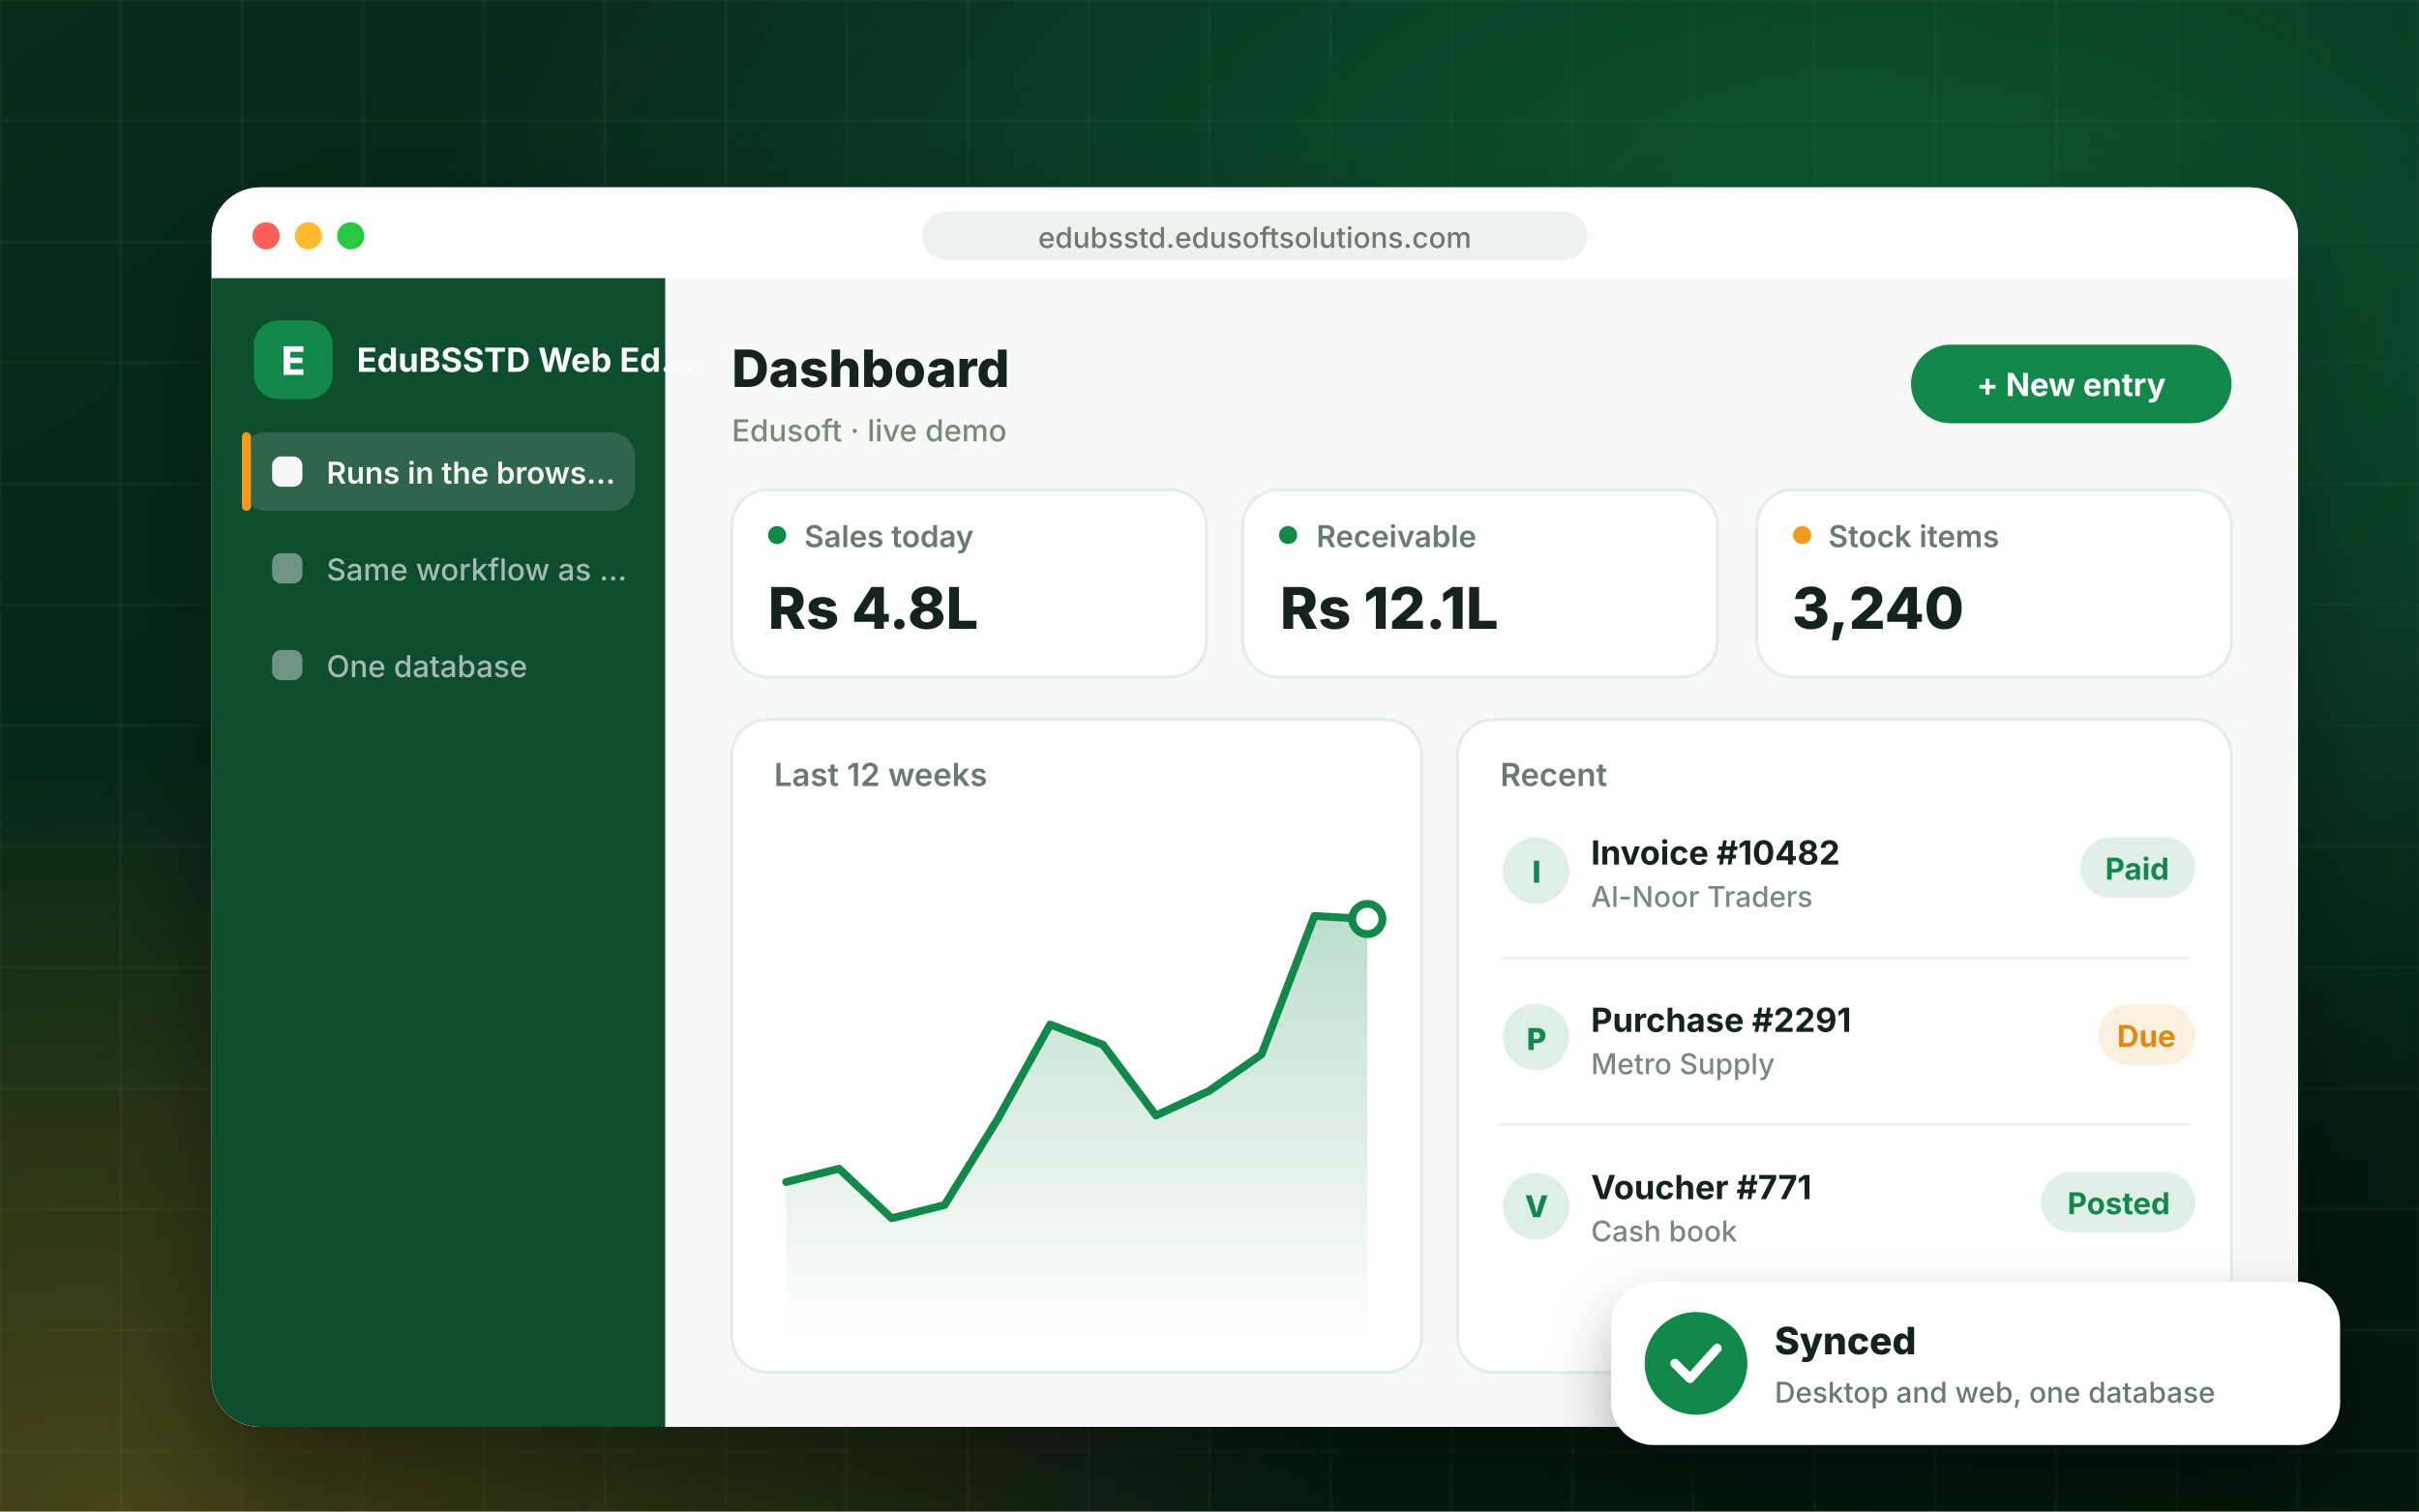
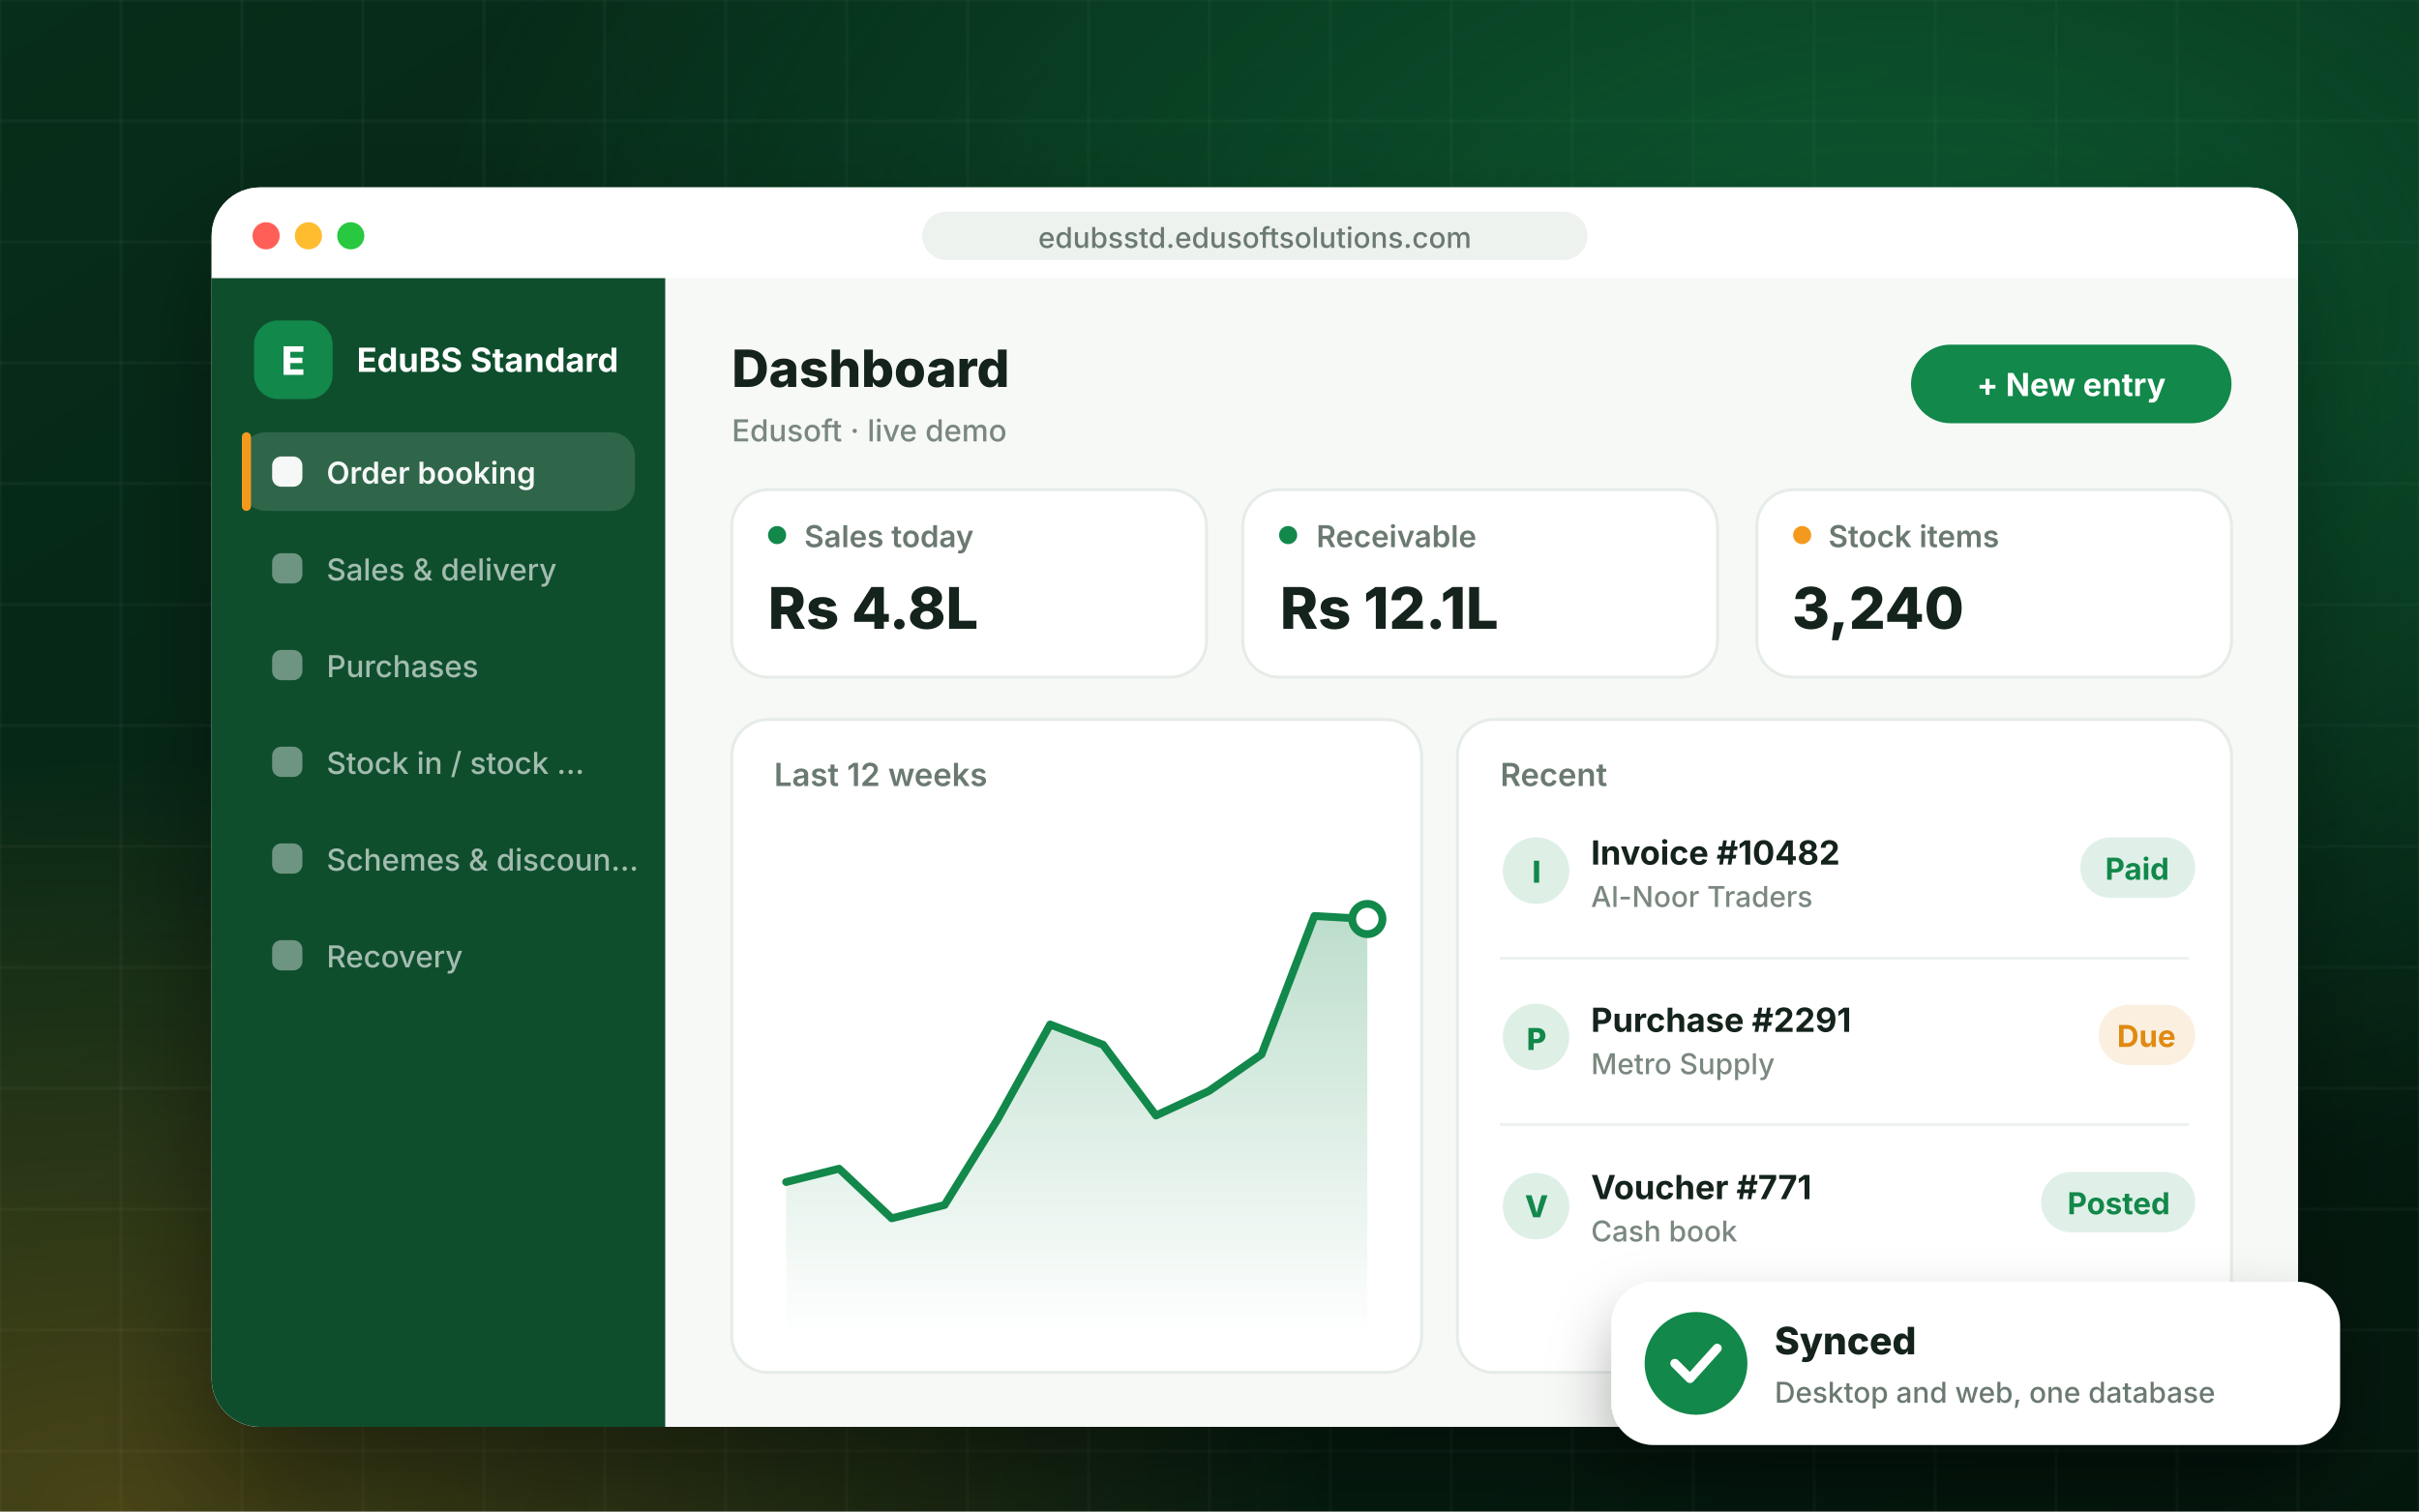
<svg xmlns="http://www.w3.org/2000/svg" viewBox="0 0 800 500" font-family="Inter, 'Segoe UI', Roboto, Arial, sans-serif">
  <defs>
    <linearGradient id="bg" x1="0" y1="0" x2="1" y2="1">
      <stop offset="0" stop-color="#072e1a" />
      <stop offset="1" stop-color="#04170d" />
    </linearGradient>
    <radialGradient id="glow" cx=".78" cy=".2" r=".6">
      <stop offset="0" stop-color="#12884a" stop-opacity=".55" />
      <stop offset="1" stop-color="#12884a" stop-opacity="0" />
    </radialGradient>
    <radialGradient id="glow2" cx=".05" cy="1" r=".5">
      <stop offset="0" stop-color="#f39a1e" stop-opacity=".28" />
      <stop offset="1" stop-color="#f39a1e" stop-opacity="0" />
    </radialGradient>
    <linearGradient id="area" x1="0" y1="0" x2="0" y2="1">
      <stop offset="0" stop-color="#12884a" stop-opacity=".28" />
      <stop offset="1" stop-color="#12884a" stop-opacity="0" />
    </linearGradient>
    <filter id="sh" x="-20%" y="-20%" width="140%" height="150%">
      <feDropShadow dx="0" dy="18" stdDeviation="18" flood-color="#000" flood-opacity=".38" />
    </filter>
    <filter id="sh2" x="-30%" y="-40%" width="160%" height="200%">
      <feDropShadow dx="0" dy="10" stdDeviation="10" flood-color="#000" flood-opacity=".3" />
    </filter>
  </defs>
  <rect width="800" height="500" fill="url(#bg)" />
  <path d="M0 0 V500" stroke="#fff" stroke-opacity=".035" />
  <path d="M40 0 V500" stroke="#fff" stroke-opacity=".035" />
  <path d="M80 0 V500" stroke="#fff" stroke-opacity=".035" />
  <path d="M120 0 V500" stroke="#fff" stroke-opacity=".035" />
  <path d="M160 0 V500" stroke="#fff" stroke-opacity=".035" />
  <path d="M200 0 V500" stroke="#fff" stroke-opacity=".035" />
  <path d="M240 0 V500" stroke="#fff" stroke-opacity=".035" />
  <path d="M280 0 V500" stroke="#fff" stroke-opacity=".035" />
  <path d="M320 0 V500" stroke="#fff" stroke-opacity=".035" />
  <path d="M360 0 V500" stroke="#fff" stroke-opacity=".035" />
  <path d="M400 0 V500" stroke="#fff" stroke-opacity=".035" />
  <path d="M440 0 V500" stroke="#fff" stroke-opacity=".035" />
  <path d="M480 0 V500" stroke="#fff" stroke-opacity=".035" />
  <path d="M520 0 V500" stroke="#fff" stroke-opacity=".035" />
  <path d="M560 0 V500" stroke="#fff" stroke-opacity=".035" />
  <path d="M600 0 V500" stroke="#fff" stroke-opacity=".035" />
  <path d="M640 0 V500" stroke="#fff" stroke-opacity=".035" />
  <path d="M680 0 V500" stroke="#fff" stroke-opacity=".035" />
  <path d="M720 0 V500" stroke="#fff" stroke-opacity=".035" />
  <path d="M760 0 V500" stroke="#fff" stroke-opacity=".035" />
  <path d="M800 0 V500" stroke="#fff" stroke-opacity=".035" />
  <path d="M0 0 H800" stroke="#fff" stroke-opacity=".035" />
  <path d="M0 40 H800" stroke="#fff" stroke-opacity=".035" />
  <path d="M0 80 H800" stroke="#fff" stroke-opacity=".035" />
  <path d="M0 120 H800" stroke="#fff" stroke-opacity=".035" />
  <path d="M0 160 H800" stroke="#fff" stroke-opacity=".035" />
  <path d="M0 200 H800" stroke="#fff" stroke-opacity=".035" />
  <path d="M0 240 H800" stroke="#fff" stroke-opacity=".035" />
  <path d="M0 280 H800" stroke="#fff" stroke-opacity=".035" />
  <path d="M0 320 H800" stroke="#fff" stroke-opacity=".035" />
  <path d="M0 360 H800" stroke="#fff" stroke-opacity=".035" />
  <path d="M0 400 H800" stroke="#fff" stroke-opacity=".035" />
  <path d="M0 440 H800" stroke="#fff" stroke-opacity=".035" />
  <path d="M0 480 H800" stroke="#fff" stroke-opacity=".035" />
  <rect width="800" height="500" fill="url(#glow)" />
  <rect width="800" height="500" fill="url(#glow2)" />
  <g filter="url(#sh)">
    <rect x="70" y="62" width="690" height="410" rx="16" fill="#f7f9f7" />
  </g>
  <path d="M70 78 a16 16 0 0 1 16 -16 h658 a16 16 0 0 1 16 16 v14 h-690 z" fill="#fff" />
  <circle cx="88" cy="78" r="4.5" fill="#ff5f57" />
  <circle cx="102" cy="78" r="4.5" fill="#febc2e" />
  <circle cx="116" cy="78" r="4.5" fill="#28c840" />
  <rect x="305.0" y="70" width="220" height="16" rx="8" fill="#eef2ef" />
  <text x="415.0" y="82" font-size="9.5" font-weight="500" fill="#6b7a71" text-anchor="middle" opacity="1">edubsstd.edusoftsolutions.com</text>
  <path d="M70 92 h150 v380 h-134 a16 16 0 0 1 -16 -16 z" fill="#0e4e2d" />
  <rect x="84" y="106" width="26" height="26" rx="8" fill="#12884a" />
  <text x="97" y="124" font-size="13" font-weight="800" fill="#fff" text-anchor="middle" opacity="1">E</text>
-   <text x="118" y="123" font-size="11" font-weight="700" fill="#fff" text-anchor="start" opacity="1">EduBSSTD Web Ed…</text>
+   <text x="118" y="123" font-size="11" font-weight="700" fill="#fff" text-anchor="start" opacity="1">EduBS Standard</text>
  <rect x="80" y="143" width="130" height="26" rx="8" fill="#fff" opacity=".14" />
  <rect x="80" y="143" width="3" height="26" rx="1.5" fill="#f39a1e" />
  <rect x="90" y="151" width="10" height="10" rx="3" fill="#fff" opacity="0.95" />
-   <text x="108" y="160" font-size="10" font-weight="600" fill="#fff" text-anchor="start" opacity="0.95">Runs in the brows…</text>
+   <text x="108" y="160" font-size="10" font-weight="600" fill="#fff" text-anchor="start" opacity="0.95">Order booking</text>
  <rect x="90" y="183" width="10" height="10" rx="3" fill="#fff" opacity="0.4" />
-   <text x="108" y="192" font-size="10" font-weight="500" fill="#fff" text-anchor="start" opacity="0.62">Same workflow as …</text>
+   <text x="108" y="192" font-size="10" font-weight="500" fill="#fff" text-anchor="start" opacity="0.62">Sales &amp; delivery</text>
  <rect x="90" y="215" width="10" height="10" rx="3" fill="#fff" opacity="0.4" />
-   <text x="108" y="224" font-size="10" font-weight="500" fill="#fff" text-anchor="start" opacity="0.62">One database</text>
+   <text x="108" y="224" font-size="10" font-weight="500" fill="#fff" text-anchor="start" opacity="0.62">Purchases</text>
+   <rect x="90" y="247" width="10" height="10" rx="3" fill="#fff" opacity="0.4" />
+   <text x="108" y="256" font-size="10" font-weight="500" fill="#fff" text-anchor="start" opacity="0.62">Stock in / stock …</text>
+   <rect x="90" y="279" width="10" height="10" rx="3" fill="#fff" opacity="0.4" />
+   <text x="108" y="288" font-size="10" font-weight="500" fill="#fff" text-anchor="start" opacity="0.62">Schemes &amp; discoun…</text>
+   <rect x="90" y="311" width="10" height="10" rx="3" fill="#fff" opacity="0.4" />
+   <text x="108" y="320" font-size="10" font-weight="500" fill="#fff" text-anchor="start" opacity="0.62">Recovery</text>
  <text x="242" y="128" font-size="17" font-weight="800" fill="#14231b" text-anchor="start" opacity="1">Dashboard</text>
  <text x="242" y="146" font-size="10" font-weight="500" fill="#7a887f" text-anchor="start" opacity="1">Edusoft · live demo</text>
  <rect x="632" y="114" width="106" height="26" rx="13" fill="#12884a" />
  <text x="685" y="131" font-size="10.5" font-weight="700" fill="#fff" text-anchor="middle" opacity="1">+ New entry</text>
  <rect x="242" y="162" width="157" height="62" rx="12" fill="#fff" stroke="#e6ece8" />
  <rect x="254" y="174" width="6" height="6" rx="3" fill="#12884a" />
  <text x="266.0" y="181" font-size="10" font-weight="600" fill="#6b7a71" text-anchor="start" opacity="1">Sales today</text>
  <text x="254.0" y="208" font-size="19" font-weight="800" fill="#14231b" text-anchor="start" opacity="1">Rs 4.8L</text>
  <rect x="411" y="162" width="157" height="62" rx="12" fill="#fff" stroke="#e6ece8" />
  <rect x="423" y="174" width="6" height="6" rx="3" fill="#12884a" />
  <text x="435.333" y="181" font-size="10" font-weight="600" fill="#6b7a71" text-anchor="start" opacity="1">Receivable</text>
  <text x="423.333" y="208" font-size="19" font-weight="800" fill="#14231b" text-anchor="start" opacity="1">Rs 12.1L</text>
  <rect x="581" y="162" width="157" height="62" rx="12" fill="#fff" stroke="#e6ece8" />
  <rect x="593" y="174" width="6" height="6" rx="3" fill="#f39a1e" />
  <text x="604.667" y="181" font-size="10" font-weight="600" fill="#6b7a71" text-anchor="start" opacity="1">Stock items</text>
  <text x="592.667" y="208" font-size="19" font-weight="800" fill="#14231b" text-anchor="start" opacity="1">3,240</text>
  <rect x="242" y="238" width="228.16" height="216" rx="12" fill="#fff" stroke="#e6ece8" />
  <text x="256" y="260" font-size="10.5" font-weight="600" fill="#6b7a71" text-anchor="start" opacity="1">Last 12 weeks</text>
  <path d="M260.0,391.0 L277.5,386.6 L294.9,403.0 L312.4,398.6 L329.9,370.3 L347.3,338.9 L364.8,345.6 L382.3,369.0 L399.8,360.9 L417.2,348.8 L434.7,303.0 L452.2,304.0 L452.2,442 L260.0,442 Z" fill="url(#area)" />
  <path d="M260.0,391.0 L277.5,386.6 L294.9,403.0 L312.4,398.6 L329.9,370.3 L347.3,338.9 L364.8,345.6 L382.3,369.0 L399.8,360.9 L417.2,348.8 L434.7,303.0 L452.2,304.0" fill="none" stroke="#12884a" stroke-width="2.6" stroke-linejoin="round" stroke-linecap="round" />
  <circle cx="452.2" cy="304.0" r="5" fill="#fff" stroke="#12884a" stroke-width="2.6" />
  <rect x="482" y="238" width="256" height="216" rx="12" fill="#fff" stroke="#e6ece8" />
  <text x="496.16" y="260" font-size="10.5" font-weight="600" fill="#6b7a71" text-anchor="start" opacity="1">Recent</text>
  <circle cx="508" cy="288" r="11" fill="#12884a" opacity=".14" />
  <text x="508.16" y="292.0" font-size="10" font-weight="800" fill="#12884a" text-anchor="middle" opacity="1">I</text>
  <text x="526.16" y="286.0" font-size="11" font-weight="700" fill="#14231b" text-anchor="start" opacity="1">Invoice #10482</text>
  <text x="526.16" y="300.0" font-size="9.5" font-weight="500" fill="#7a887f" text-anchor="start" opacity="1">Al-Noor Traders</text>
  <rect x="688" y="277.0" width="38" height="20" rx="10" fill="#12884a" opacity=".13" />
  <text x="706.8" y="291.0" font-size="10" font-weight="700" fill="#12884a" text-anchor="middle" opacity="1">Paid</text>
  <path d="M496 317 H724" stroke="#eef2ef" />
  <circle cx="508" cy="343" r="11" fill="#12884a" opacity=".14" />
  <text x="508.16" y="347.333" font-size="10" font-weight="800" fill="#12884a" text-anchor="middle" opacity="1">P</text>
  <text x="526.16" y="341.333" font-size="11" font-weight="700" fill="#14231b" text-anchor="start" opacity="1">Purchase #2291</text>
  <text x="526.16" y="355.333" font-size="9.5" font-weight="500" fill="#7a887f" text-anchor="start" opacity="1">Metro Supply</text>
  <rect x="694" y="332.333" width="32" height="20" rx="10" fill="#e08a12" opacity=".13" />
  <text x="709.85" y="346.333" font-size="10" font-weight="700" fill="#e08a12" text-anchor="middle" opacity="1">Due</text>
  <path d="M496 372 H724" stroke="#eef2ef" />
  <circle cx="508" cy="399" r="11" fill="#12884a" opacity=".14" />
  <text x="508.16" y="402.667" font-size="10" font-weight="800" fill="#12884a" text-anchor="middle" opacity="1">V</text>
  <text x="526.16" y="396.667" font-size="11" font-weight="700" fill="#14231b" text-anchor="start" opacity="1">Voucher #771</text>
  <text x="526.16" y="410.667" font-size="9.5" font-weight="500" fill="#7a887f" text-anchor="start" opacity="1">Cash book</text>
  <rect x="675" y="387.667" width="51" height="20" rx="10" fill="#12884a" opacity=".13" />
  <text x="700.7" y="401.667" font-size="10" font-weight="700" fill="#12884a" text-anchor="middle" opacity="1">Posted</text>
  <g filter="url(#sh2)">
    <rect x="532.9" y="424" width="241" height="54" rx="14" fill="#fff" />
  </g>
  <circle cx="560.9" cy="451" r="17" fill="#12884a" />
  <path d="M553.9,451 l5,5 l9,-10" fill="none" stroke="#fff" stroke-width="3" stroke-linecap="round" stroke-linejoin="round" />
  <text x="586.9" y="448" font-size="12.5" font-weight="800" fill="#14231b" text-anchor="start" opacity="1">Synced</text>
  <text x="586.9" y="464" font-size="9.5" font-weight="500" fill="#6b7a71" text-anchor="start" opacity="1">Desktop and web, one database</text>
</svg>
